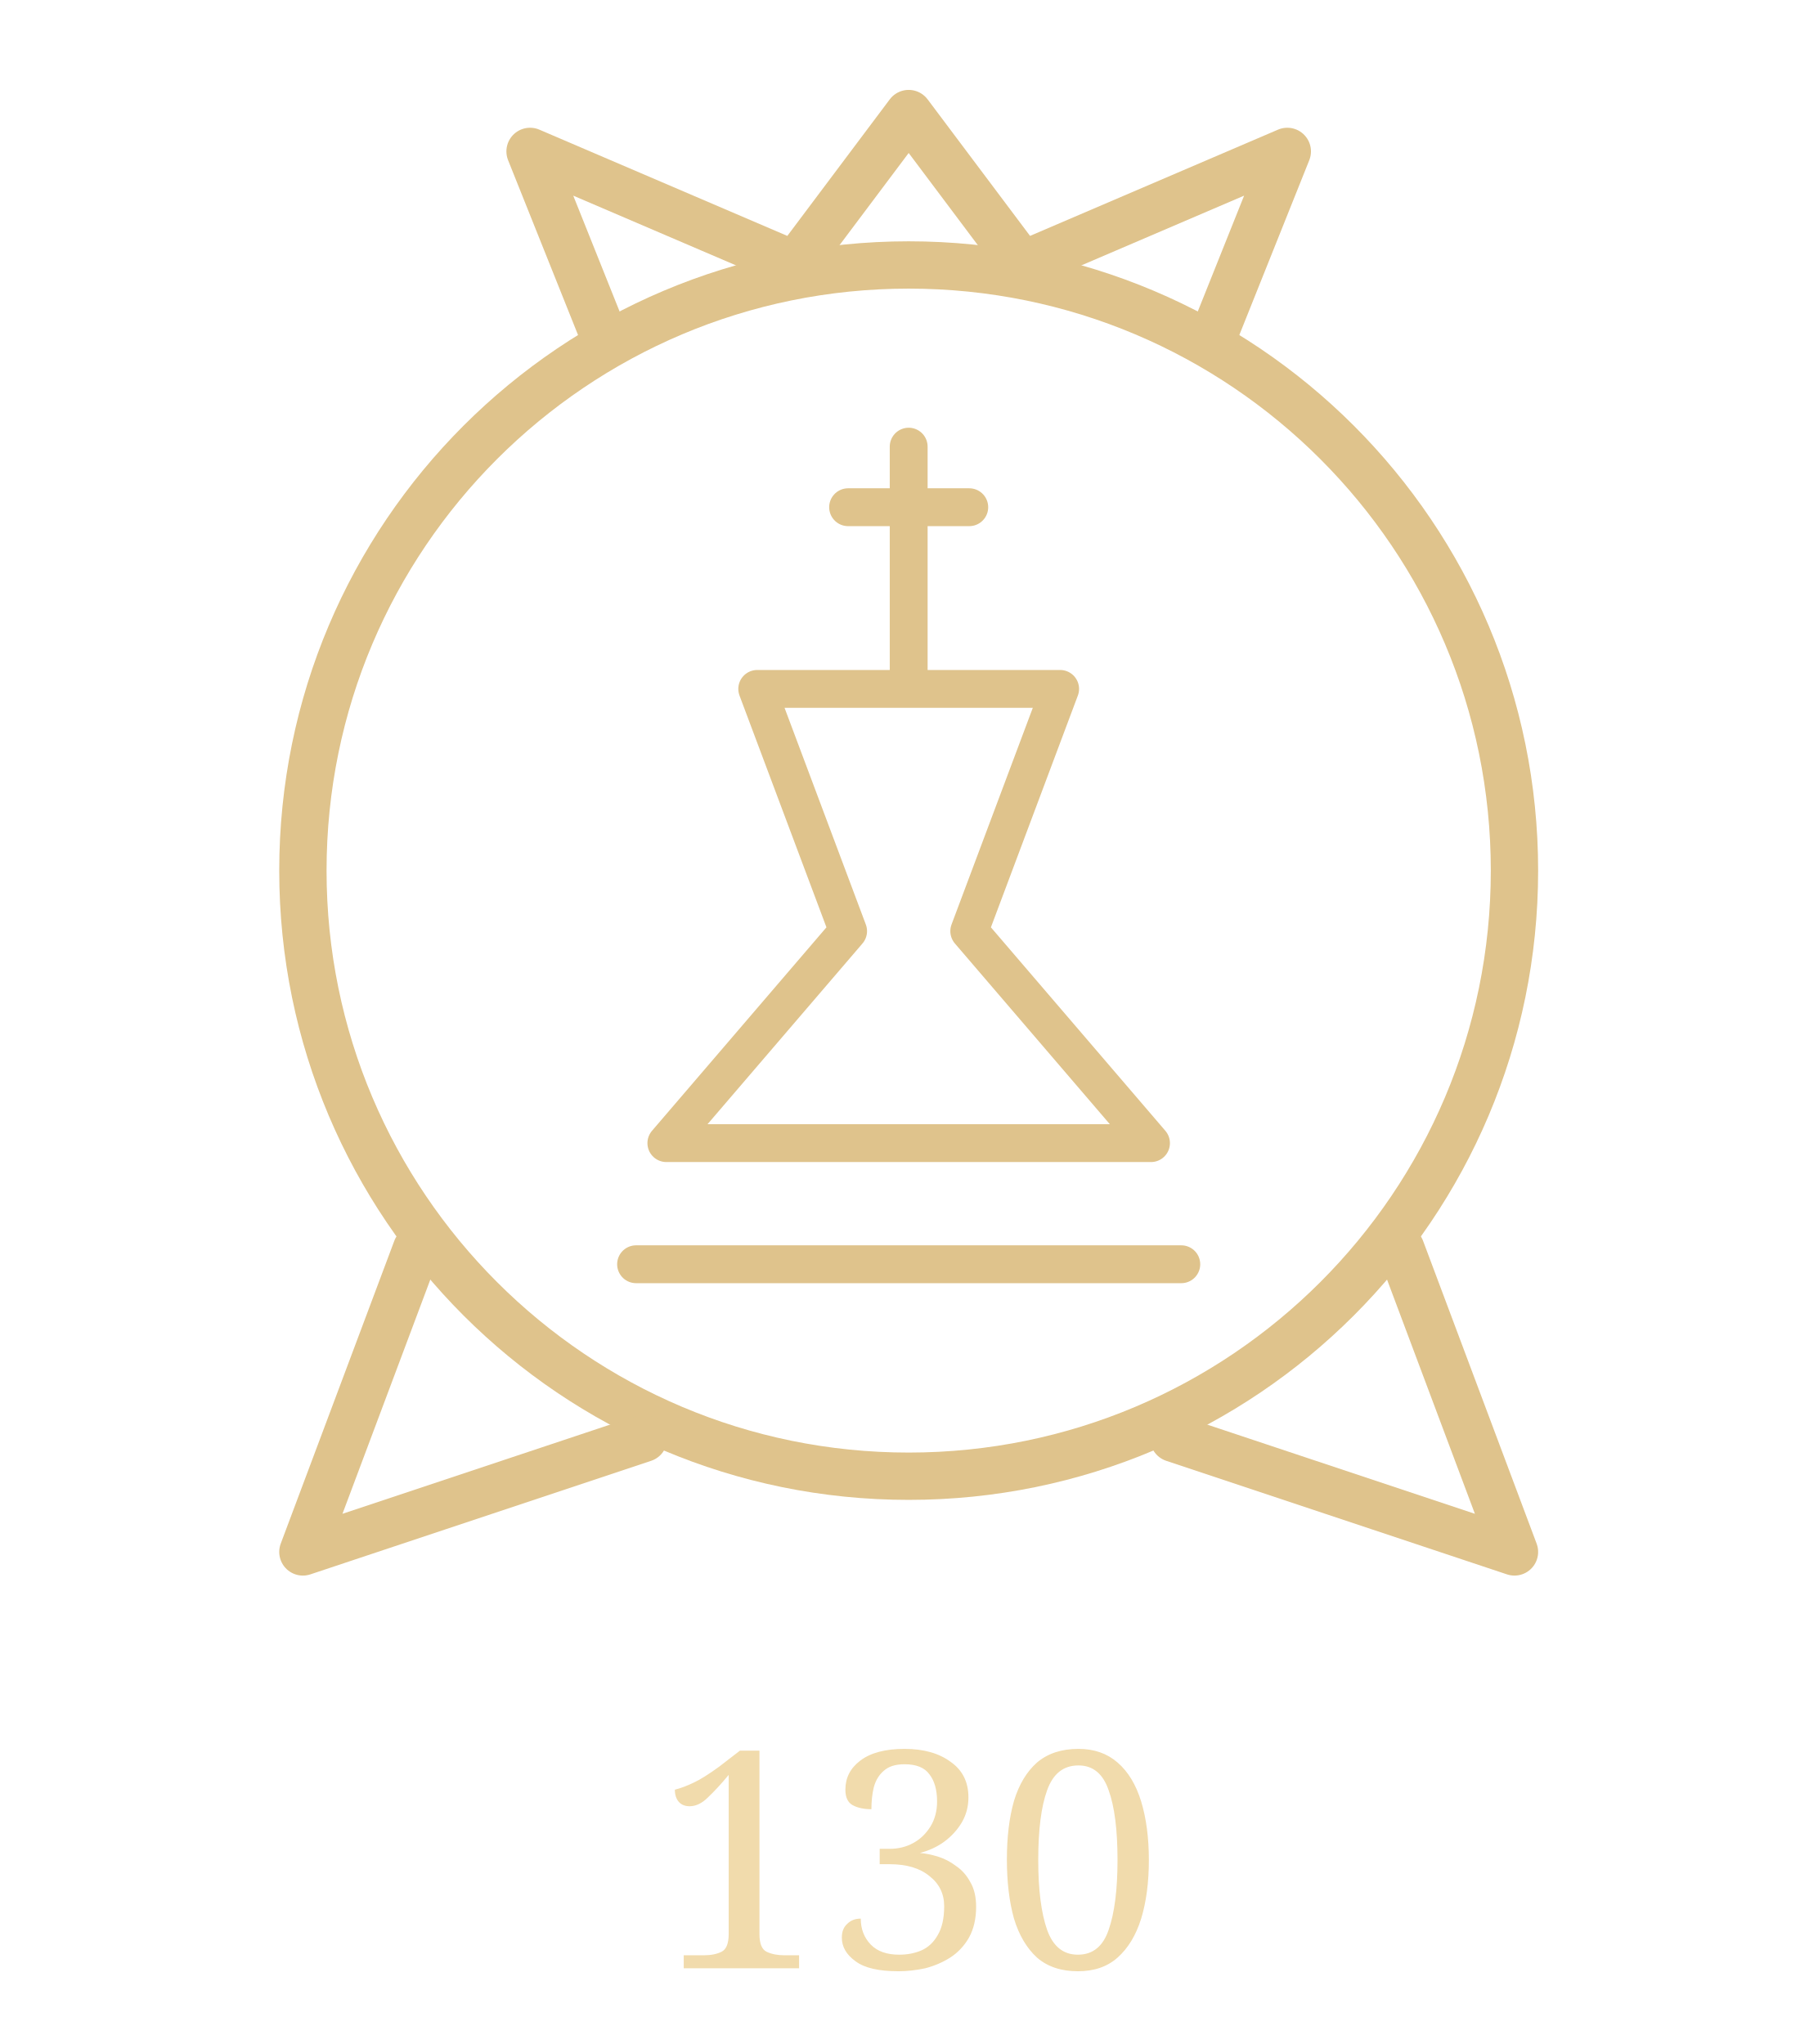
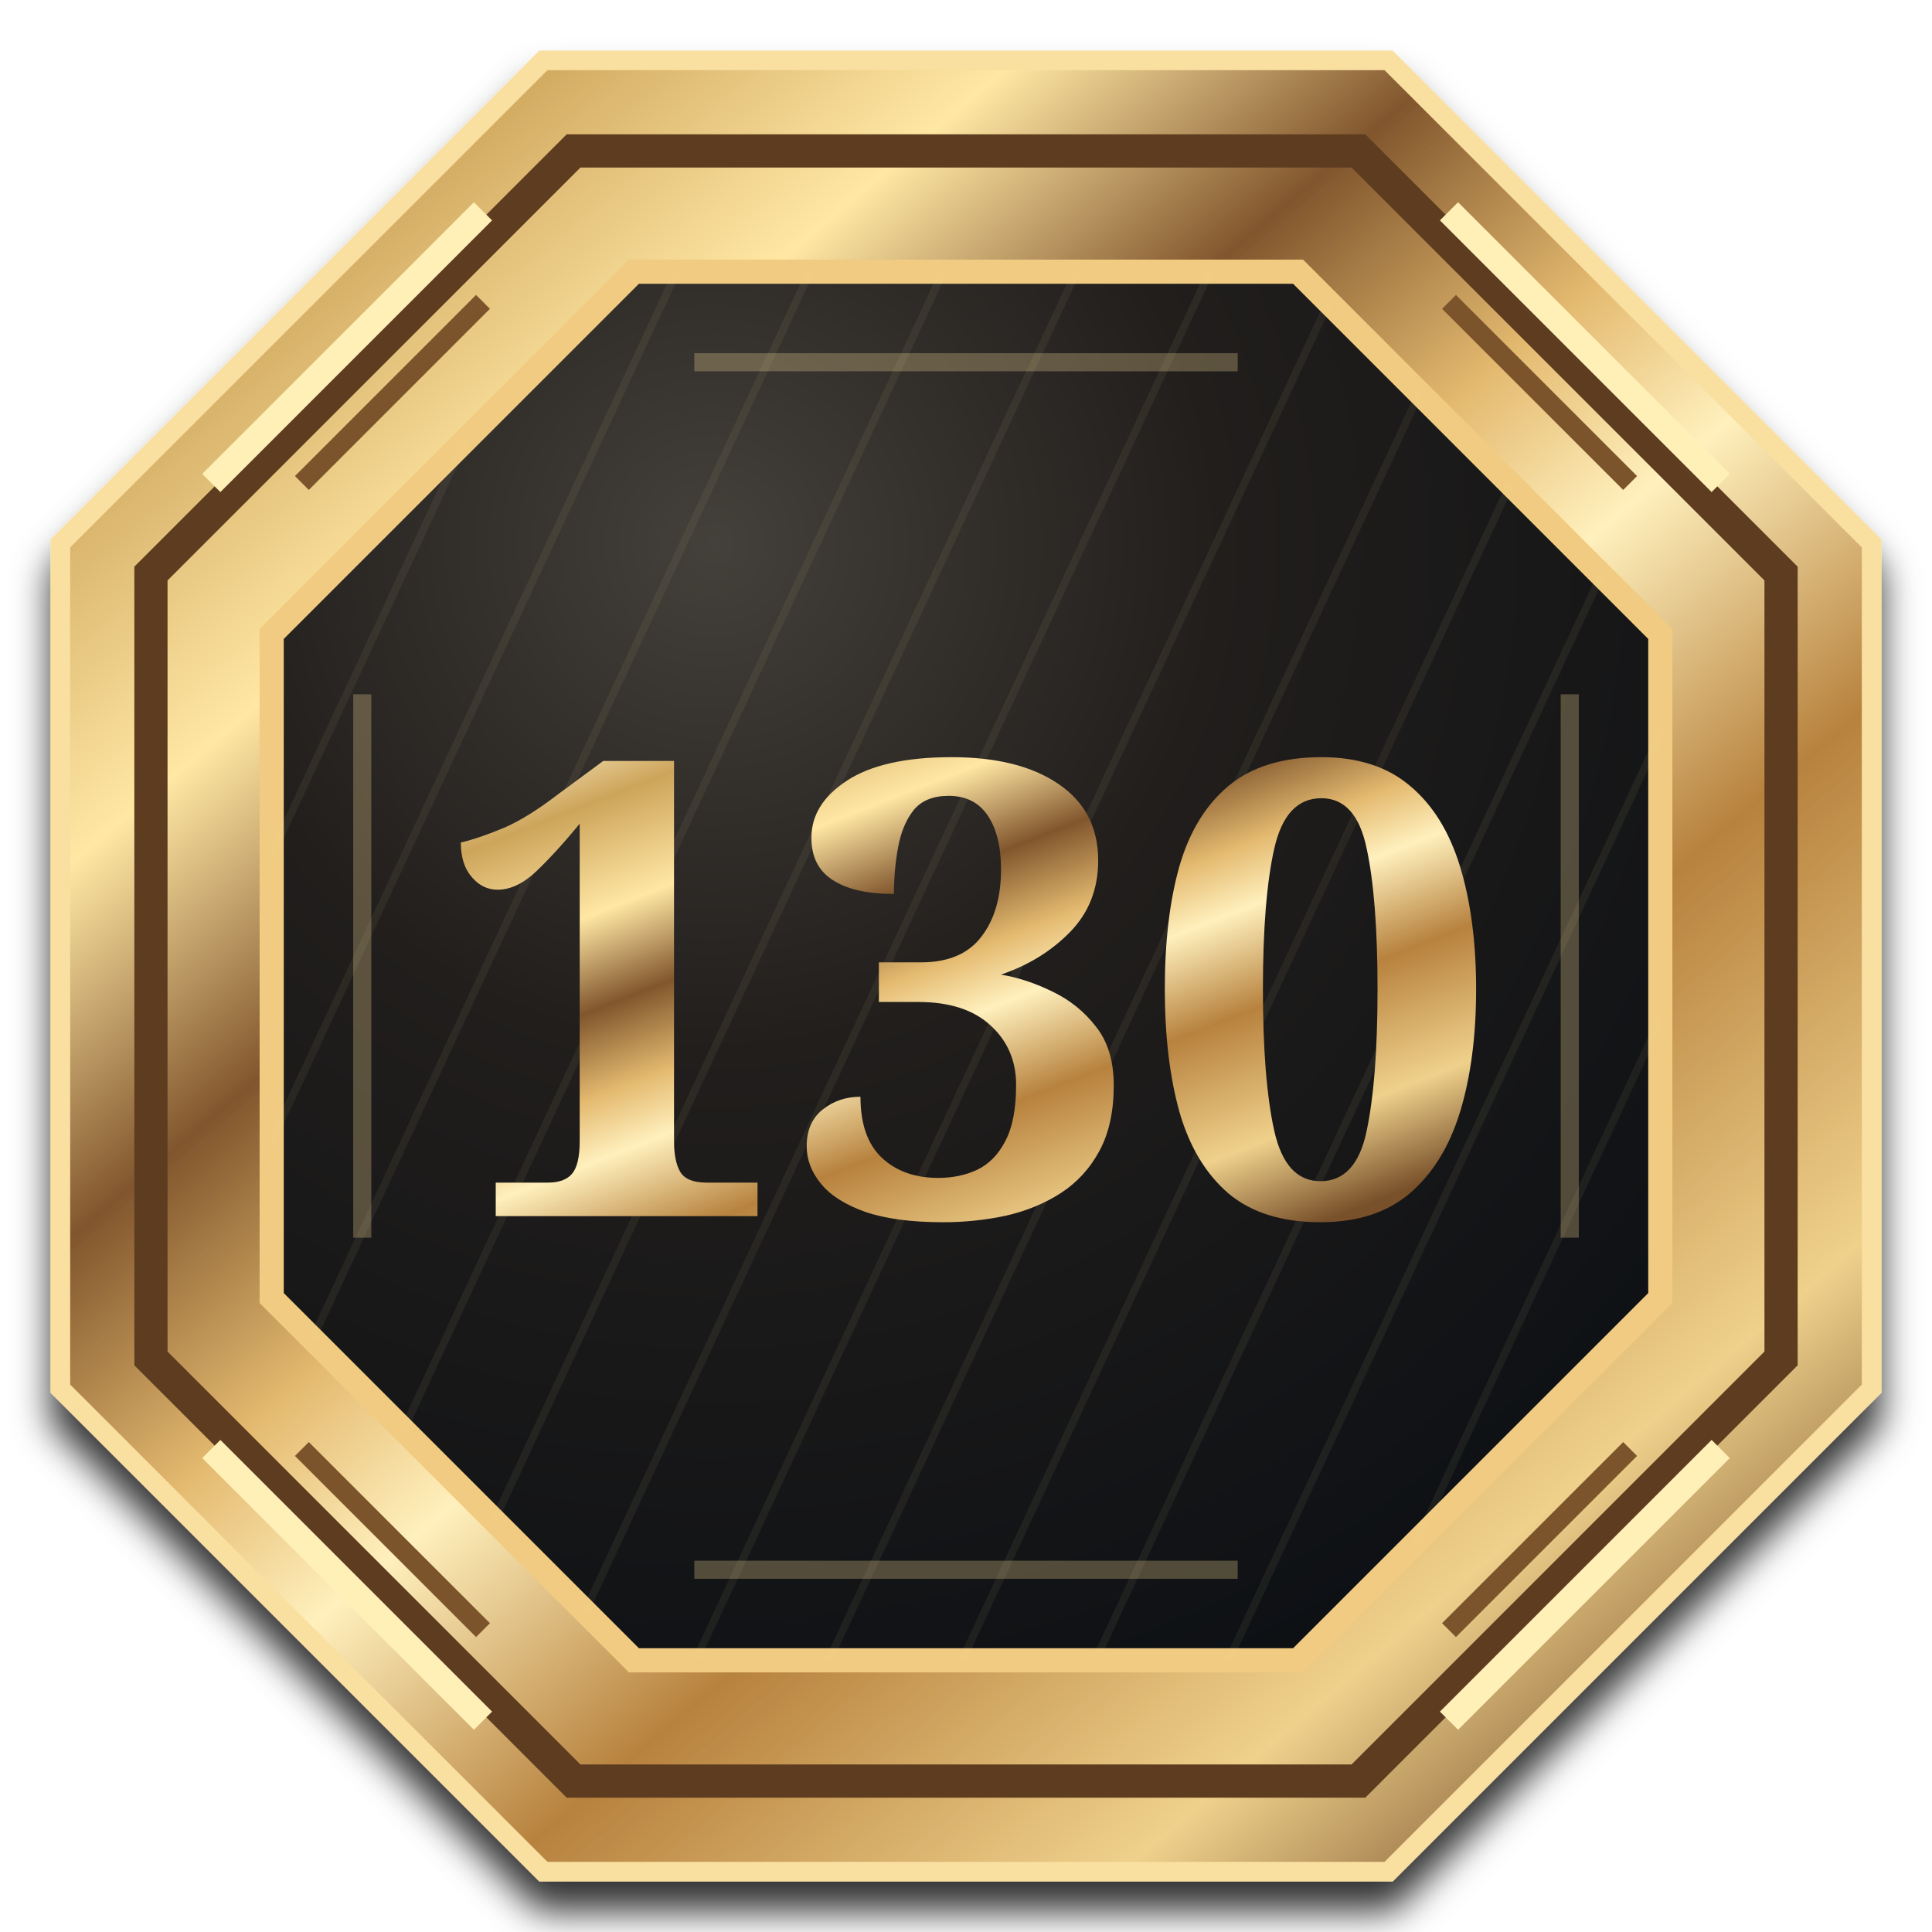
- <svg xmlns="http://www.w3.org/2000/svg" viewBox="0 0 48 54" fill="none" stroke="#dfc38c" stroke-width="1.25" stroke-linecap="round" stroke-linejoin="round">
-   <g transform="translate(4 3)">
-     <circle cx="20" cy="20" r="16" />
-     <path d="M12 6 10 1l7 3 3-4 3 4 7-3-2 5M7 30l-3 8 9-3M33 30l3 8-9-3" />
-     <g transform="translate(4 4) scale(.8)">
-       <path d="M18 8h4M20 6v8M15 14h10l-3 8 6 7H12l6-7zM11 33h18" />
-     </g>
-   </g>
-   <text x="24" y="52" text-anchor="middle" fill="#f1dbac" stroke="none" font-size="8" font-family="Georgia,serif">130</text>
+ <svg xmlns="http://www.w3.org/2000/svg" viewBox="0 0 64 64" data-luxury-seal="true">
+   <defs>
+     <linearGradient id="gold" x1="0" y1="0" x2=".85" y2="1">
+       <stop stop-color="#fff6d3" />
+       <stop offset=".12" stop-color="#cda45a" />
+       <stop offset=".26" stop-color="#ffe7a4" />
+       <stop offset=".38" stop-color="#81562d" />
+       <stop offset=".49" stop-color="#e4ba70" />
+       <stop offset=".57" stop-color="#fff0bd" />
+       <stop offset=".7" stop-color="#b7823e" />
+       <stop offset=".87" stop-color="#efd18c" />
+       <stop offset="1" stop-color="#78502a" />
+     </linearGradient>
+     <radialGradient id="enamel" cx=".32" cy=".2" r=".9">
+       <stop stop-color="#44403a" />
+       <stop offset=".4" stop-color="#211e1c" />
+       <stop offset="1" stop-color="#0d1014" />
+     </radialGradient>
+     <pattern id="brushed" width="4" height="4" patternUnits="userSpaceOnUse" patternTransform="rotate(25)">
+       <path d="M0 0v4" stroke="#fff0b5" stroke-opacity=".06" stroke-width=".5" />
+     </pattern>
+     <filter id="raised">
+       <feDropShadow dx="0" dy="1" stdDeviation=".6" flood-color="#000" flood-opacity=".8" />
+     </filter>
+   </defs>
+   <path d="M18 2h28l16 16v28L46 62H18L2 46V18z" fill="url(#gold)" stroke="#f9dfa0" stroke-width=".65" filter="url(#raised)" />
+   <path d="M19 5h26l14 14v26L45 59H19L5 45V19z" fill="none" stroke="#5e3c20" stroke-width="1.1" />
+   <path d="M21 9h22l12 12v22L43 55H21L9 43V21z" fill="url(#enamel)" stroke="#f0cb81" stroke-width=".8" />
+   <path d="M21 9h22l12 12v22L43 55H21L9 43V21z" fill="url(#brushed)" />
+   <path d="M23 12h18M12 23v18M23 52h18M52 23v18" fill="none" stroke="#ebce92" stroke-opacity=".3" stroke-width=".6" />
+   <path d="M16 7l-9 9m41-9 9 9M7 48l9 9m32 0 9-9" stroke="#fff0b8" stroke-width=".85" />
+   <path d="M16 10l-6 6m38-6 6 6M10 48l6 6m32 0 6-6" stroke="#7c542b" stroke-width=".65" />
+   <text x="32" y="33" text-anchor="middle" dominant-baseline="middle" fill="url(#gold)" font-size="21" font-weight="600" font-family="Georgia,serif">130</text>
</svg>
